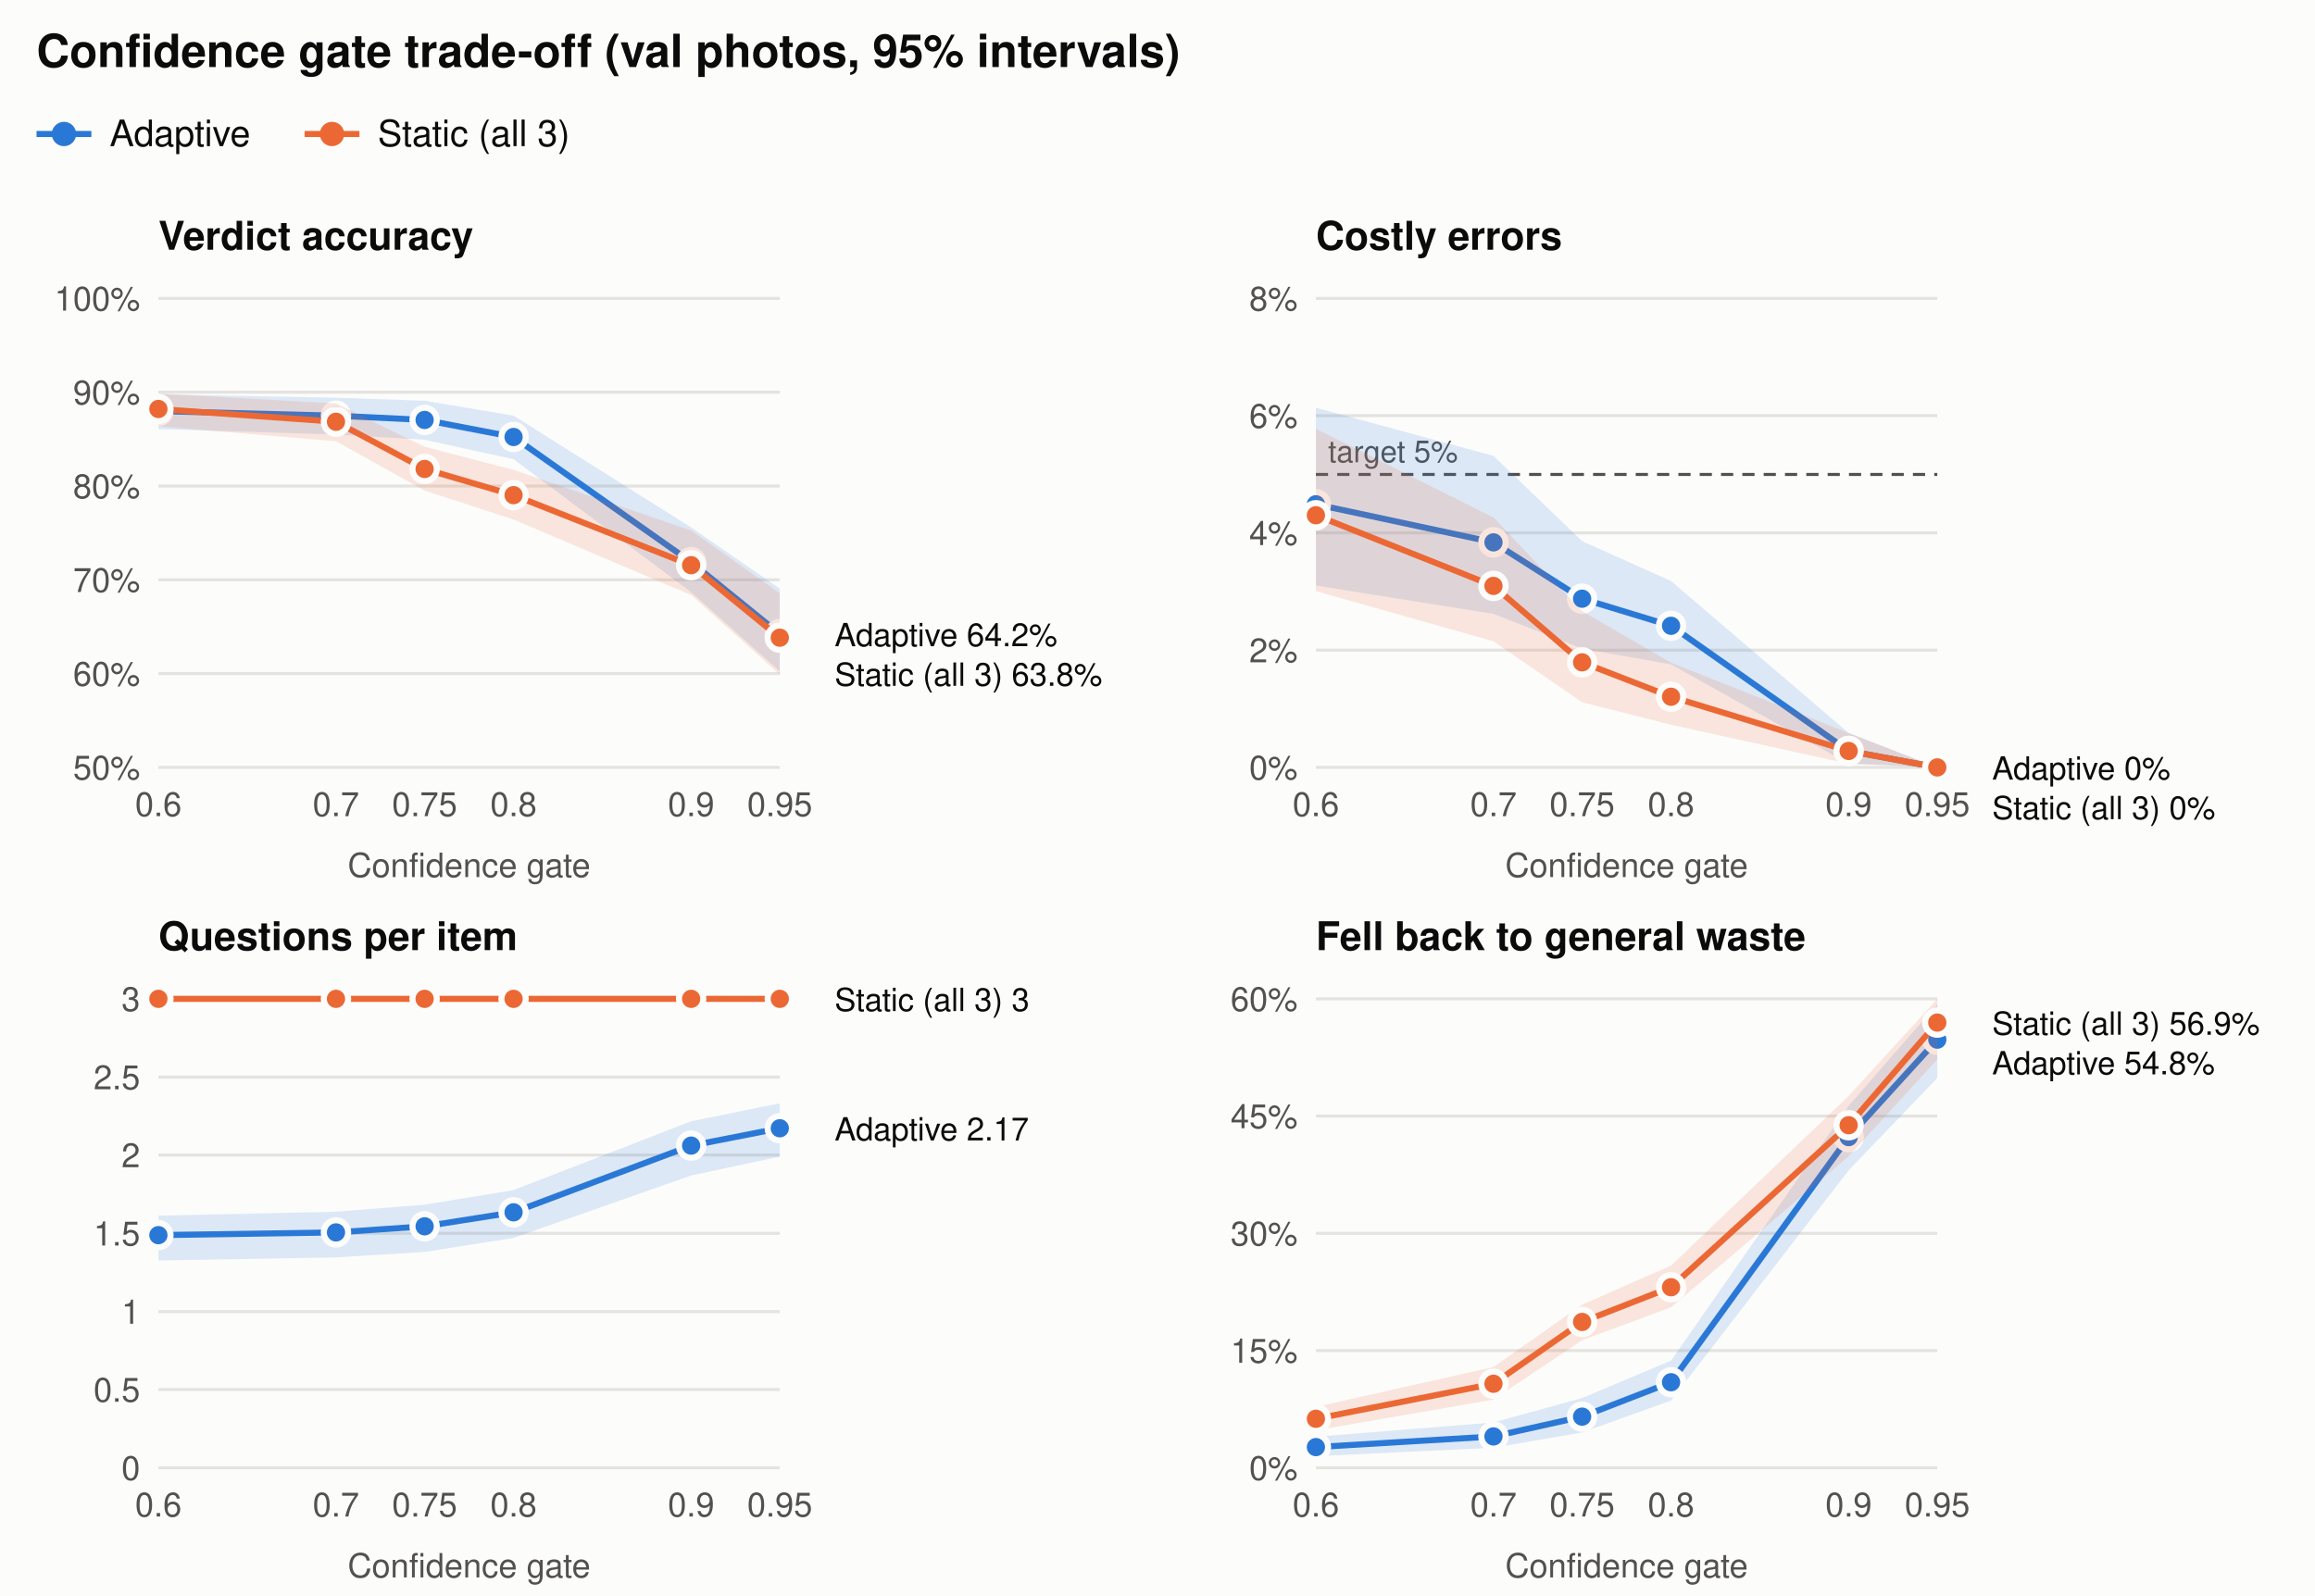
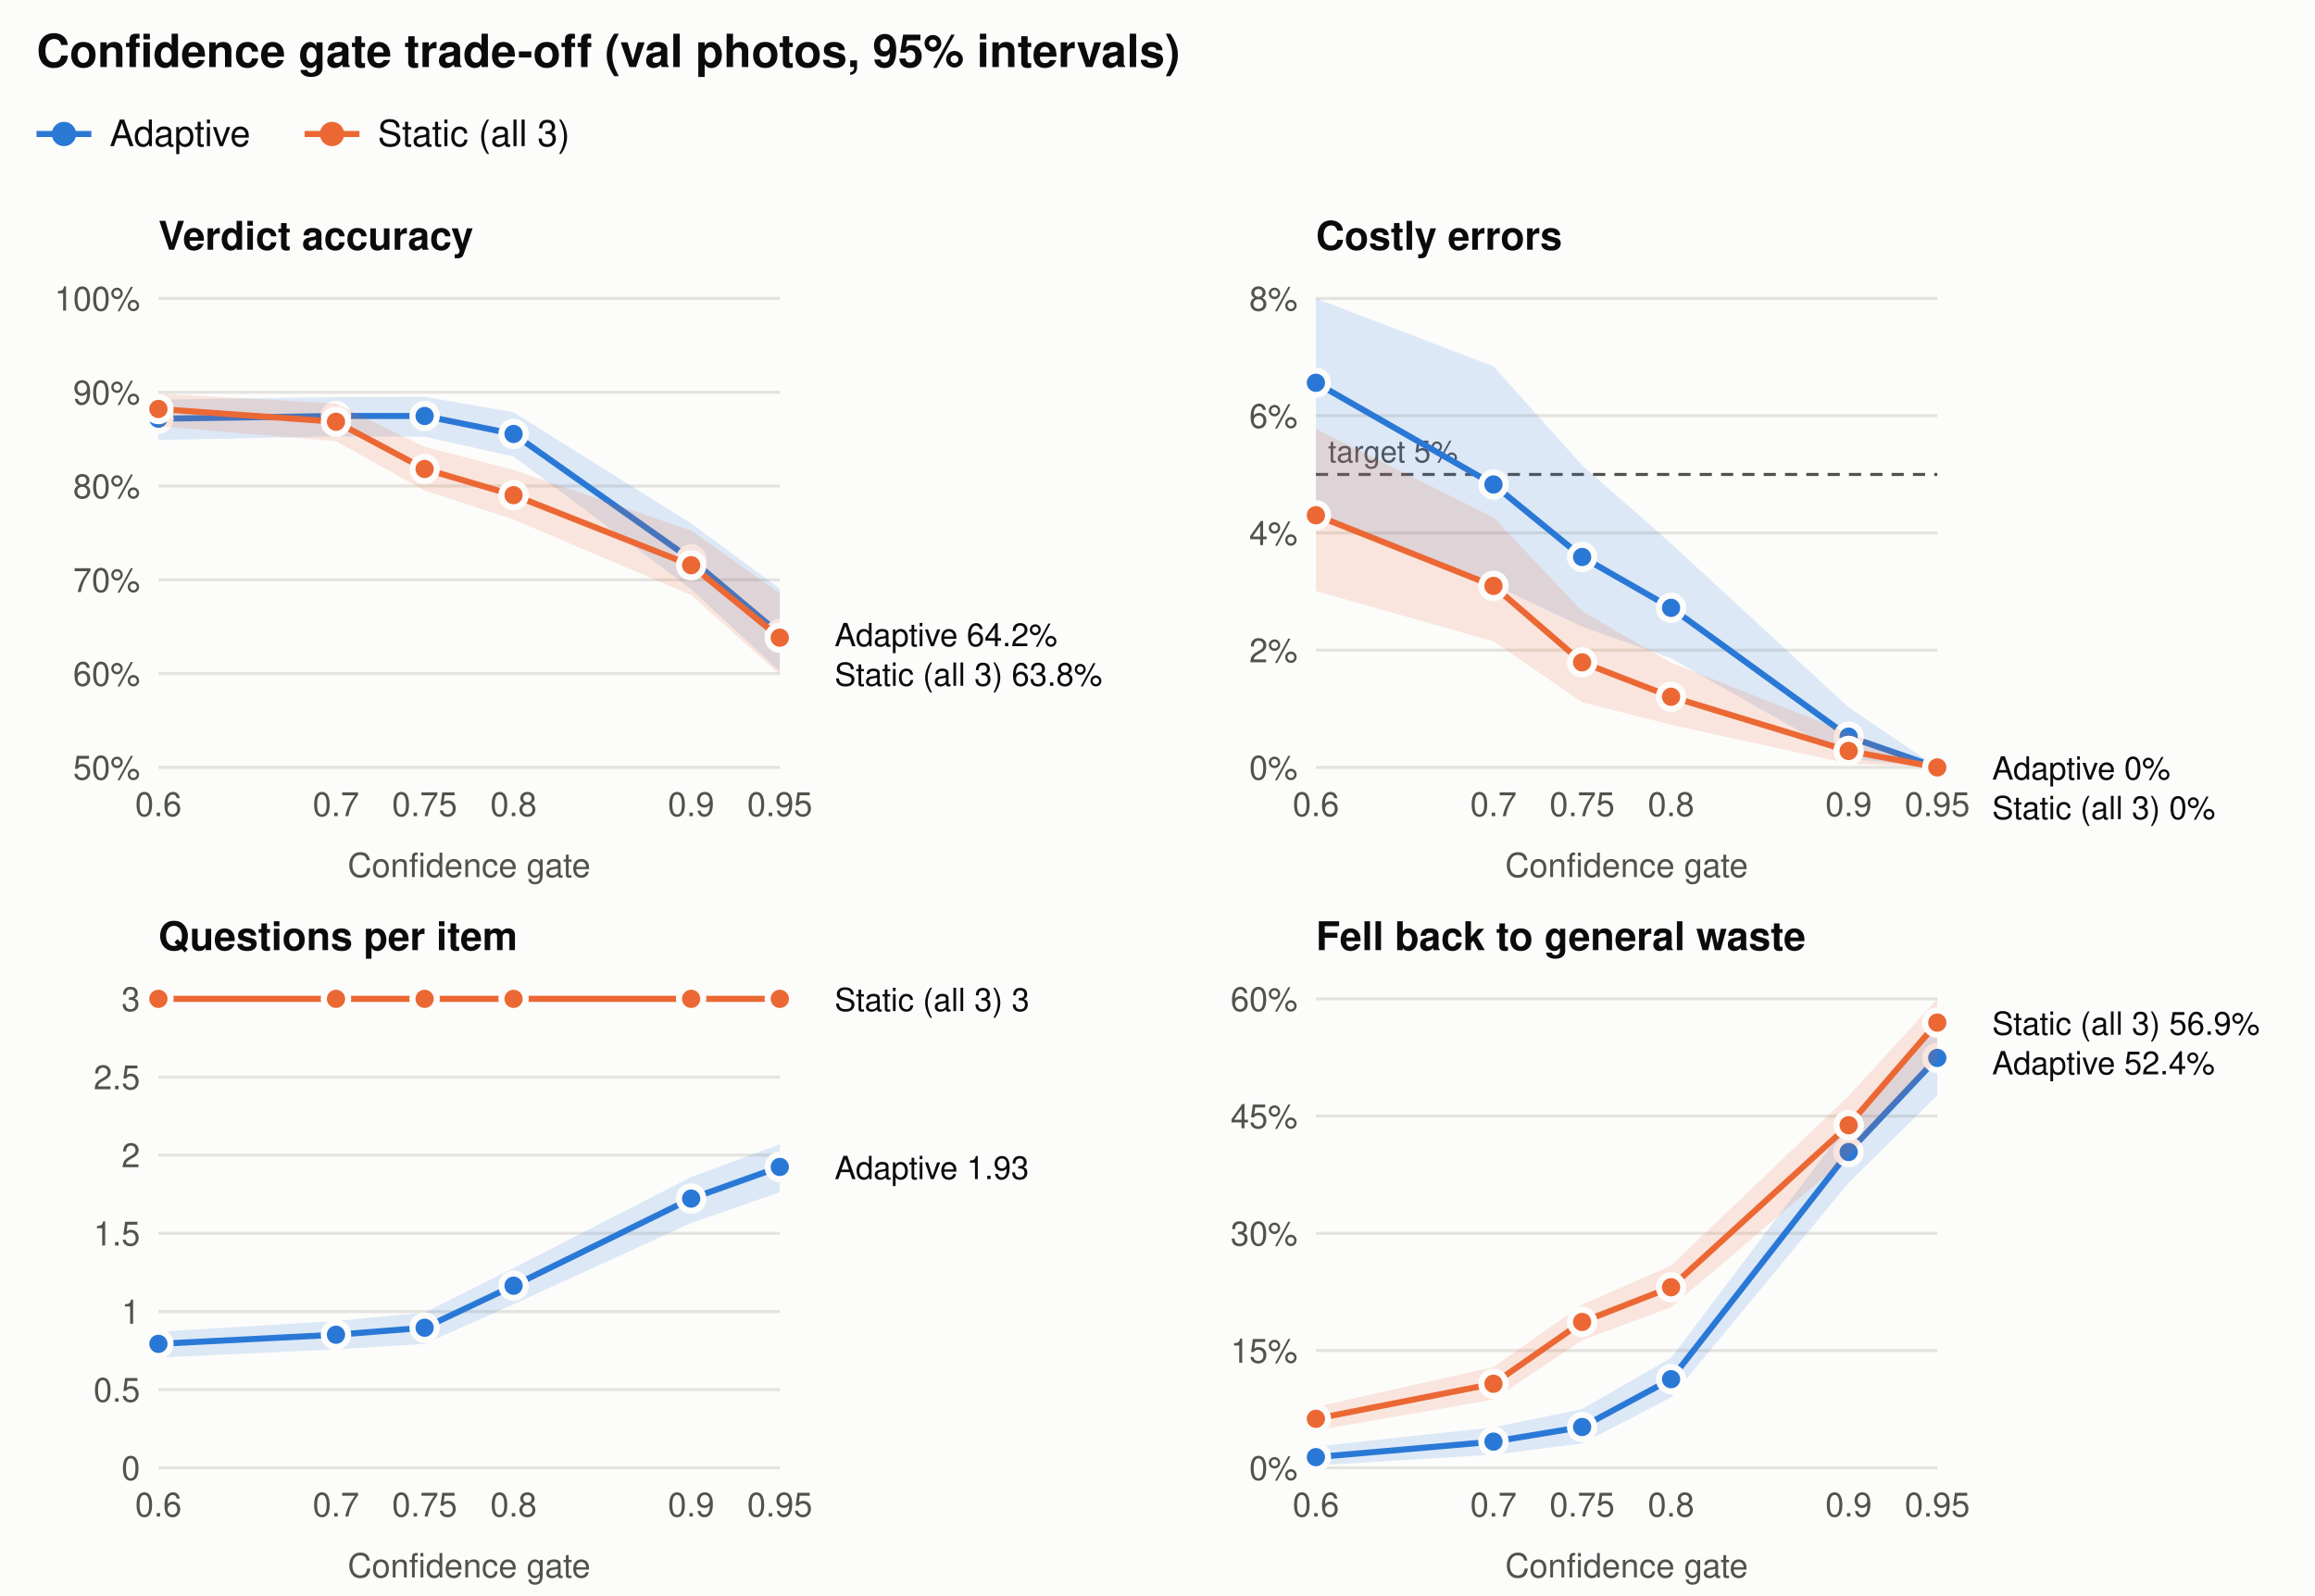
<svg xmlns="http://www.w3.org/2000/svg" width="760" height="524" viewBox="0 0 760 524" font-family="Helvetica, Arial, sans-serif" role="img" aria-label="Confidence gate trade-off (val photos, 95% intervals)">
  <rect width="760" height="524" fill="#fcfcfb" />
  <text x="12" y="22" font-size="15" font-weight="700" fill="#0b0b0b">Confidence gate trade-off (val photos, 95% intervals)</text>
  <line x1="12.0" x2="30.0" y1="44" y2="44" stroke="#2a78d6" stroke-width="2" />
  <circle cx="21.0" cy="44" r="4" fill="#2a78d6" />
  <text x="36.0" y="48" font-size="12" fill="#0b0b0b">Adaptive</text>
  <line x1="100.0" x2="118.0" y1="44" y2="44" stroke="#eb6834" stroke-width="2" />
  <circle cx="109.0" cy="44" r="4" fill="#eb6834" />
  <text x="124.0" y="48" font-size="12" fill="#0b0b0b">Static (all 3)</text>
  <text x="52" y="82" font-size="13" font-weight="600" fill="#0b0b0b">Verdict accuracy</text>
  <line x1="52" x2="256" y1="252.0" y2="252.0" stroke="#e4e3df" stroke-width="1" />
  <text x="46" y="256.0" font-size="11" text-anchor="end" fill="#52514e">50%</text>
  <line x1="52" x2="256" y1="221.2" y2="221.2" stroke="#e4e3df" stroke-width="1" />
  <text x="46" y="225.2" font-size="11" text-anchor="end" fill="#52514e">60%</text>
  <line x1="52" x2="256" y1="190.4" y2="190.4" stroke="#e4e3df" stroke-width="1" />
  <text x="46" y="194.4" font-size="11" text-anchor="end" fill="#52514e">70%</text>
  <line x1="52" x2="256" y1="159.6" y2="159.6" stroke="#e4e3df" stroke-width="1" />
  <text x="46" y="163.6" font-size="11" text-anchor="end" fill="#52514e">80%</text>
  <line x1="52" x2="256" y1="128.8" y2="128.8" stroke="#e4e3df" stroke-width="1" />
  <text x="46" y="132.8" font-size="11" text-anchor="end" fill="#52514e">90%</text>
  <line x1="52" x2="256" y1="98.0" y2="98.0" stroke="#e4e3df" stroke-width="1" />
  <text x="46" y="102.0" font-size="11" text-anchor="end" fill="#52514e">100%</text>
  <text x="52.0" y="268" font-size="11" text-anchor="middle" fill="#52514e">0.6</text>
  <text x="110.3" y="268" font-size="11" text-anchor="middle" fill="#52514e">0.7</text>
  <text x="139.4" y="268" font-size="11" text-anchor="middle" fill="#52514e">0.75</text>
  <text x="168.6" y="268" font-size="11" text-anchor="middle" fill="#52514e">0.8</text>
  <text x="226.9" y="268" font-size="11" text-anchor="middle" fill="#52514e">0.9</text>
  <text x="256.0" y="268" font-size="11" text-anchor="middle" fill="#52514e">0.95</text>
  <text x="154.0" y="288" font-size="11" text-anchor="middle" fill="#52514e">Confidence gate</text>
-   <polygon points="52.0,129.5 110.3,130.6 139.4,131.6 168.6,136.5 226.9,173.2 256.0,193.3 256.0,220.5 226.9,194.5 168.6,150.8 139.4,144.4 110.3,142.7 52.0,140.9" fill="#2a78d6" fill-opacity="0.15" stroke="none" />
-   <polyline points="52.0,135.0 110.3,136.5 139.4,137.9 168.6,143.5 226.9,184.6 256.0,208.2" fill="none" stroke="#2a78d6" stroke-width="2" stroke-linejoin="round" stroke-linecap="round" />
-   <circle cx="52.0" cy="135.0" r="4" fill="#2a78d6" stroke="#fcfcfb" stroke-width="2" />
-   <circle cx="110.3" cy="136.5" r="4" fill="#2a78d6" stroke="#fcfcfb" stroke-width="2" />
-   <circle cx="139.4" cy="137.9" r="4" fill="#2a78d6" stroke="#fcfcfb" stroke-width="2" />
-   <circle cx="168.6" cy="143.5" r="4" fill="#2a78d6" stroke="#fcfcfb" stroke-width="2" />
-   <circle cx="226.9" cy="184.6" r="4" fill="#2a78d6" stroke="#fcfcfb" stroke-width="2" />
+   <polygon points="52.0,131.2 110.3,130.4 139.4,130.3 168.6,135.4 226.9,171.9 256.0,193.3 256.0,220.5 226.9,193.5 168.6,149.9 139.4,143.4 110.3,143.3 52.0,144.5" fill="#2a78d6" fill-opacity="0.15" stroke="none" />
+   <polyline points="52.0,137.5 110.3,136.6 139.4,136.6 168.6,142.5 226.9,183.7 256.0,208.2" fill="none" stroke="#2a78d6" stroke-width="2" stroke-linejoin="round" stroke-linecap="round" />
+   <circle cx="52.0" cy="137.5" r="4" fill="#2a78d6" stroke="#fcfcfb" stroke-width="2" />
+   <circle cx="110.3" cy="136.6" r="4" fill="#2a78d6" stroke="#fcfcfb" stroke-width="2" />
+   <circle cx="139.4" cy="136.6" r="4" fill="#2a78d6" stroke="#fcfcfb" stroke-width="2" />
+   <circle cx="168.6" cy="142.5" r="4" fill="#2a78d6" stroke="#fcfcfb" stroke-width="2" />
+   <circle cx="226.9" cy="183.7" r="4" fill="#2a78d6" stroke="#fcfcfb" stroke-width="2" />
  <circle cx="256.0" cy="208.2" r="4" fill="#2a78d6" stroke="#fcfcfb" stroke-width="2" />
  <polygon points="52.0,129.2 110.3,132.5 139.4,146.7 168.6,154.3 226.9,174.2 256.0,194.8 256.0,221.5 226.9,195.4 168.6,170.6 139.4,161.1 110.3,144.9 52.0,140.0" fill="#eb6834" fill-opacity="0.15" stroke="none" />
  <polyline points="52.0,134.3 110.3,138.5 139.4,154.0 168.6,162.6 226.9,185.6 256.0,209.4" fill="none" stroke="#eb6834" stroke-width="2" stroke-linejoin="round" stroke-linecap="round" />
  <circle cx="52.0" cy="134.3" r="4" fill="#eb6834" stroke="#fcfcfb" stroke-width="2" />
  <circle cx="110.3" cy="138.5" r="4" fill="#eb6834" stroke="#fcfcfb" stroke-width="2" />
  <circle cx="139.4" cy="154.0" r="4" fill="#eb6834" stroke="#fcfcfb" stroke-width="2" />
  <circle cx="168.6" cy="162.6" r="4" fill="#eb6834" stroke="#fcfcfb" stroke-width="2" />
  <circle cx="226.9" cy="185.6" r="4" fill="#eb6834" stroke="#fcfcfb" stroke-width="2" />
  <circle cx="256.0" cy="209.4" r="4" fill="#eb6834" stroke="#fcfcfb" stroke-width="2" />
  <text x="274" y="212.2" font-size="10.5" fill="#0b0b0b">Adaptive 64.2%</text>
  <text x="274" y="225.2" font-size="10.5" fill="#0b0b0b">Static (all 3) 63.8%</text>
  <text x="432" y="82" font-size="13" font-weight="600" fill="#0b0b0b">Costly errors</text>
  <line x1="432" x2="636" y1="252.0" y2="252.0" stroke="#e4e3df" stroke-width="1" />
  <text x="426" y="256.0" font-size="11" text-anchor="end" fill="#52514e">0%</text>
  <line x1="432" x2="636" y1="213.5" y2="213.5" stroke="#e4e3df" stroke-width="1" />
  <text x="426" y="217.5" font-size="11" text-anchor="end" fill="#52514e">2%</text>
  <line x1="432" x2="636" y1="175.0" y2="175.0" stroke="#e4e3df" stroke-width="1" />
  <text x="426" y="179.0" font-size="11" text-anchor="end" fill="#52514e">4%</text>
  <line x1="432" x2="636" y1="136.5" y2="136.5" stroke="#e4e3df" stroke-width="1" />
  <text x="426" y="140.5" font-size="11" text-anchor="end" fill="#52514e">6%</text>
  <line x1="432" x2="636" y1="98.0" y2="98.0" stroke="#e4e3df" stroke-width="1" />
  <text x="426" y="102.0" font-size="11" text-anchor="end" fill="#52514e">8%</text>
  <text x="432.0" y="268" font-size="11" text-anchor="middle" fill="#52514e">0.6</text>
  <text x="490.3" y="268" font-size="11" text-anchor="middle" fill="#52514e">0.7</text>
  <text x="519.4" y="268" font-size="11" text-anchor="middle" fill="#52514e">0.75</text>
  <text x="548.6" y="268" font-size="11" text-anchor="middle" fill="#52514e">0.8</text>
  <text x="606.9" y="268" font-size="11" text-anchor="middle" fill="#52514e">0.9</text>
  <text x="636.0" y="268" font-size="11" text-anchor="middle" fill="#52514e">0.95</text>
  <text x="534.0" y="288" font-size="11" text-anchor="middle" fill="#52514e">Confidence gate</text>
  <line x1="432" x2="636" y1="155.8" y2="155.8" stroke="#52514e" stroke-width="1" stroke-dasharray="4 3" />
  <text x="436" y="151.8" font-size="10" fill="#52514e">target 5%</text>
-   <polygon points="432.0,133.9 490.3,149.7 519.4,177.7 548.6,190.8 606.9,240.7 636.0,252.0 636.0,252.0 606.9,250.8 548.6,218.2 519.4,213.0 490.3,201.6 432.0,192.3" fill="#2a78d6" fill-opacity="0.15" stroke="none" />
-   <polyline points="432.0,165.6 490.3,178.1 519.4,196.6 548.6,205.5 606.9,246.6 636.0,252.0" fill="none" stroke="#2a78d6" stroke-width="2" stroke-linejoin="round" stroke-linecap="round" />
-   <circle cx="432.0" cy="165.6" r="4" fill="#2a78d6" stroke="#fcfcfb" stroke-width="2" />
-   <circle cx="490.3" cy="178.1" r="4" fill="#2a78d6" stroke="#fcfcfb" stroke-width="2" />
-   <circle cx="519.4" cy="196.6" r="4" fill="#2a78d6" stroke="#fcfcfb" stroke-width="2" />
-   <circle cx="548.6" cy="205.5" r="4" fill="#2a78d6" stroke="#fcfcfb" stroke-width="2" />
-   <circle cx="606.9" cy="246.6" r="4" fill="#2a78d6" stroke="#fcfcfb" stroke-width="2" />
+   <polygon points="432.0,98.0 490.3,120.3 519.4,152.8 548.6,178.5 606.9,232.3 636.0,252.0 636.0,252.0 606.9,249.2 548.6,216.2 519.4,205.8 490.3,192.0 432.0,170.3" fill="#2a78d6" fill-opacity="0.15" stroke="none" />
+   <polyline points="432.0,125.7 490.3,159.1 519.4,182.9 548.6,199.6 606.9,241.9 636.0,252.0" fill="none" stroke="#2a78d6" stroke-width="2" stroke-linejoin="round" stroke-linecap="round" />
+   <circle cx="432.0" cy="125.7" r="4" fill="#2a78d6" stroke="#fcfcfb" stroke-width="2" />
+   <circle cx="490.3" cy="159.1" r="4" fill="#2a78d6" stroke="#fcfcfb" stroke-width="2" />
+   <circle cx="519.4" cy="182.9" r="4" fill="#2a78d6" stroke="#fcfcfb" stroke-width="2" />
+   <circle cx="548.6" cy="199.6" r="4" fill="#2a78d6" stroke="#fcfcfb" stroke-width="2" />
+   <circle cx="606.9" cy="241.9" r="4" fill="#2a78d6" stroke="#fcfcfb" stroke-width="2" />
  <circle cx="636.0" cy="252.0" r="4" fill="#2a78d6" stroke="#fcfcfb" stroke-width="2" />
  <polygon points="432.0,140.8 490.3,169.9 519.4,200.7 548.6,217.6 606.9,240.7 636.0,252.0 636.0,252.0 606.9,250.8 548.6,238.0 519.4,230.6 490.3,210.6 432.0,194.1" fill="#eb6834" fill-opacity="0.15" stroke="none" />
  <polyline points="432.0,169.2 490.3,192.4 519.4,217.5 548.6,228.8 606.9,246.6 636.0,252.0" fill="none" stroke="#eb6834" stroke-width="2" stroke-linejoin="round" stroke-linecap="round" />
  <circle cx="432.0" cy="169.2" r="4" fill="#eb6834" stroke="#fcfcfb" stroke-width="2" />
  <circle cx="490.3" cy="192.4" r="4" fill="#eb6834" stroke="#fcfcfb" stroke-width="2" />
  <circle cx="519.4" cy="217.5" r="4" fill="#eb6834" stroke="#fcfcfb" stroke-width="2" />
  <circle cx="548.6" cy="228.8" r="4" fill="#eb6834" stroke="#fcfcfb" stroke-width="2" />
  <circle cx="606.9" cy="246.6" r="4" fill="#eb6834" stroke="#fcfcfb" stroke-width="2" />
  <circle cx="636.0" cy="252.0" r="4" fill="#eb6834" stroke="#fcfcfb" stroke-width="2" />
  <text x="654" y="256.0" font-size="10.5" fill="#0b0b0b">Adaptive 0%</text>
  <text x="654" y="269.0" font-size="10.5" fill="#0b0b0b">Static (all 3) 0%</text>
  <text x="52" y="312" font-size="13" font-weight="600" fill="#0b0b0b">Questions per item</text>
  <line x1="52" x2="256" y1="482.0" y2="482.0" stroke="#e4e3df" stroke-width="1" />
  <text x="46" y="486.0" font-size="11" text-anchor="end" fill="#52514e">0</text>
  <line x1="52" x2="256" y1="456.3" y2="456.3" stroke="#e4e3df" stroke-width="1" />
  <text x="46" y="460.3" font-size="11" text-anchor="end" fill="#52514e">0.5</text>
  <line x1="52" x2="256" y1="430.7" y2="430.7" stroke="#e4e3df" stroke-width="1" />
  <text x="46" y="434.7" font-size="11" text-anchor="end" fill="#52514e">1</text>
  <line x1="52" x2="256" y1="405.0" y2="405.0" stroke="#e4e3df" stroke-width="1" />
  <text x="46" y="409.0" font-size="11" text-anchor="end" fill="#52514e">1.5</text>
  <line x1="52" x2="256" y1="379.3" y2="379.3" stroke="#e4e3df" stroke-width="1" />
  <text x="46" y="383.3" font-size="11" text-anchor="end" fill="#52514e">2</text>
  <line x1="52" x2="256" y1="353.7" y2="353.7" stroke="#e4e3df" stroke-width="1" />
  <text x="46" y="357.7" font-size="11" text-anchor="end" fill="#52514e">2.5</text>
  <line x1="52" x2="256" y1="328.0" y2="328.0" stroke="#e4e3df" stroke-width="1" />
  <text x="46" y="332.0" font-size="11" text-anchor="end" fill="#52514e">3</text>
  <text x="52.0" y="498" font-size="11" text-anchor="middle" fill="#52514e">0.6</text>
  <text x="110.3" y="498" font-size="11" text-anchor="middle" fill="#52514e">0.7</text>
  <text x="139.4" y="498" font-size="11" text-anchor="middle" fill="#52514e">0.75</text>
  <text x="168.6" y="498" font-size="11" text-anchor="middle" fill="#52514e">0.8</text>
  <text x="226.9" y="498" font-size="11" text-anchor="middle" fill="#52514e">0.9</text>
  <text x="256.0" y="498" font-size="11" text-anchor="middle" fill="#52514e">0.95</text>
  <text x="154.0" y="518" font-size="11" text-anchor="middle" fill="#52514e">Confidence gate</text>
-   <polygon points="52.0,399.2 110.3,397.9 139.4,395.6 168.6,390.8 226.9,368.2 256.0,362.3 256.0,379.8 226.9,386.0 168.6,406.5 139.4,411.1 110.3,412.9 52.0,413.9" fill="#2a78d6" fill-opacity="0.15" stroke="none" />
-   <polyline points="52.0,405.6 110.3,404.7 139.4,402.7 168.6,398.1 226.9,376.2 256.0,370.5" fill="none" stroke="#2a78d6" stroke-width="2" stroke-linejoin="round" stroke-linecap="round" />
-   <circle cx="52.0" cy="405.6" r="4" fill="#2a78d6" stroke="#fcfcfb" stroke-width="2" />
-   <circle cx="110.3" cy="404.7" r="4" fill="#2a78d6" stroke="#fcfcfb" stroke-width="2" />
-   <circle cx="139.4" cy="402.7" r="4" fill="#2a78d6" stroke="#fcfcfb" stroke-width="2" />
-   <circle cx="168.6" cy="398.1" r="4" fill="#2a78d6" stroke="#fcfcfb" stroke-width="2" />
-   <circle cx="226.9" cy="376.2" r="4" fill="#2a78d6" stroke="#fcfcfb" stroke-width="2" />
-   <circle cx="256.0" cy="370.5" r="4" fill="#2a78d6" stroke="#fcfcfb" stroke-width="2" />
+   <polygon points="52.0,437.3 110.3,433.8 139.4,431.0 168.6,416.4 226.9,386.5 256.0,375.8 256.0,391.5 226.9,401.6 168.6,428.3 139.4,441.3 110.3,443.1 52.0,445.8" fill="#2a78d6" fill-opacity="0.15" stroke="none" />
+   <polyline points="52.0,441.3 110.3,438.3 139.4,436.0 168.6,422.2 226.9,393.6 256.0,383.2" fill="none" stroke="#2a78d6" stroke-width="2" stroke-linejoin="round" stroke-linecap="round" />
+   <circle cx="52.0" cy="441.3" r="4" fill="#2a78d6" stroke="#fcfcfb" stroke-width="2" />
+   <circle cx="110.3" cy="438.3" r="4" fill="#2a78d6" stroke="#fcfcfb" stroke-width="2" />
+   <circle cx="139.4" cy="436.0" r="4" fill="#2a78d6" stroke="#fcfcfb" stroke-width="2" />
+   <circle cx="168.6" cy="422.2" r="4" fill="#2a78d6" stroke="#fcfcfb" stroke-width="2" />
+   <circle cx="226.9" cy="393.6" r="4" fill="#2a78d6" stroke="#fcfcfb" stroke-width="2" />
+   <circle cx="256.0" cy="383.2" r="4" fill="#2a78d6" stroke="#fcfcfb" stroke-width="2" />
  <polygon points="52.0,328.0 110.3,328.0 139.4,328.0 168.6,328.0 226.9,328.0 256.0,328.0 256.0,328.0 226.9,328.0 168.6,328.0 139.4,328.0 110.3,328.0 52.0,328.0" fill="#eb6834" fill-opacity="0.15" stroke="none" />
  <polyline points="52.0,328.0 110.3,328.0 139.4,328.0 168.6,328.0 226.9,328.0 256.0,328.0" fill="none" stroke="#eb6834" stroke-width="2" stroke-linejoin="round" stroke-linecap="round" />
  <circle cx="52.0" cy="328.0" r="4" fill="#eb6834" stroke="#fcfcfb" stroke-width="2" />
  <circle cx="110.3" cy="328.0" r="4" fill="#eb6834" stroke="#fcfcfb" stroke-width="2" />
  <circle cx="139.4" cy="328.0" r="4" fill="#eb6834" stroke="#fcfcfb" stroke-width="2" />
  <circle cx="168.6" cy="328.0" r="4" fill="#eb6834" stroke="#fcfcfb" stroke-width="2" />
  <circle cx="226.9" cy="328.0" r="4" fill="#eb6834" stroke="#fcfcfb" stroke-width="2" />
  <circle cx="256.0" cy="328.0" r="4" fill="#eb6834" stroke="#fcfcfb" stroke-width="2" />
  <text x="274" y="332.0" font-size="10.5" fill="#0b0b0b">Static (all 3) 3</text>
-   <text x="274" y="374.5" font-size="10.5" fill="#0b0b0b">Adaptive 2.17</text>
+   <text x="274" y="387.2" font-size="10.5" fill="#0b0b0b">Adaptive 1.93</text>
  <text x="432" y="312" font-size="13" font-weight="600" fill="#0b0b0b">Fell back to general waste</text>
  <line x1="432" x2="636" y1="482.0" y2="482.0" stroke="#e4e3df" stroke-width="1" />
  <text x="426" y="486.0" font-size="11" text-anchor="end" fill="#52514e">0%</text>
  <line x1="432" x2="636" y1="443.5" y2="443.5" stroke="#e4e3df" stroke-width="1" />
  <text x="426" y="447.5" font-size="11" text-anchor="end" fill="#52514e">15%</text>
  <line x1="432" x2="636" y1="405.0" y2="405.0" stroke="#e4e3df" stroke-width="1" />
  <text x="426" y="409.0" font-size="11" text-anchor="end" fill="#52514e">30%</text>
  <line x1="432" x2="636" y1="366.5" y2="366.5" stroke="#e4e3df" stroke-width="1" />
  <text x="426" y="370.5" font-size="11" text-anchor="end" fill="#52514e">45%</text>
  <line x1="432" x2="636" y1="328.0" y2="328.0" stroke="#e4e3df" stroke-width="1" />
  <text x="426" y="332.0" font-size="11" text-anchor="end" fill="#52514e">60%</text>
  <text x="432.0" y="498" font-size="11" text-anchor="middle" fill="#52514e">0.6</text>
  <text x="490.3" y="498" font-size="11" text-anchor="middle" fill="#52514e">0.7</text>
  <text x="519.4" y="498" font-size="11" text-anchor="middle" fill="#52514e">0.75</text>
  <text x="548.6" y="498" font-size="11" text-anchor="middle" fill="#52514e">0.8</text>
  <text x="606.9" y="498" font-size="11" text-anchor="middle" fill="#52514e">0.9</text>
  <text x="636.0" y="498" font-size="11" text-anchor="middle" fill="#52514e">0.95</text>
  <text x="534.0" y="518" font-size="11" text-anchor="middle" fill="#52514e">Confidence gate</text>
-   <polygon points="432.0,471.8 490.3,467.1 519.4,459.1 548.6,446.8 606.9,363.1 636.0,329.7 636.0,354.0 606.9,384.3 548.6,459.9 519.4,470.4 490.3,475.4 432.0,478.2" fill="#2a78d6" fill-opacity="0.15" stroke="none" />
-   <polyline points="432.0,475.2 490.3,471.7 519.4,465.2 548.6,453.9 606.9,373.4 636.0,341.4" fill="none" stroke="#2a78d6" stroke-width="2" stroke-linejoin="round" stroke-linecap="round" />
-   <circle cx="432.0" cy="475.2" r="4" fill="#2a78d6" stroke="#fcfcfb" stroke-width="2" />
-   <circle cx="490.3" cy="471.7" r="4" fill="#2a78d6" stroke="#fcfcfb" stroke-width="2" />
-   <circle cx="519.4" cy="465.2" r="4" fill="#2a78d6" stroke="#fcfcfb" stroke-width="2" />
-   <circle cx="548.6" cy="453.9" r="4" fill="#2a78d6" stroke="#fcfcfb" stroke-width="2" />
-   <circle cx="606.9" cy="373.4" r="4" fill="#2a78d6" stroke="#fcfcfb" stroke-width="2" />
-   <circle cx="636.0" cy="341.4" r="4" fill="#2a78d6" stroke="#fcfcfb" stroke-width="2" />
+   <polygon points="432.0,475.0 490.3,468.7 519.4,462.7 548.6,445.9 606.9,368.7 636.0,336.7 636.0,359.7 606.9,388.4 548.6,458.9 519.4,474.0 490.3,477.7 432.0,481.2" fill="#2a78d6" fill-opacity="0.15" stroke="none" />
+   <polyline points="432.0,478.5 490.3,473.4 519.4,468.6 548.6,452.9 606.9,378.3 636.0,347.4" fill="none" stroke="#2a78d6" stroke-width="2" stroke-linejoin="round" stroke-linecap="round" />
+   <circle cx="432.0" cy="478.5" r="4" fill="#2a78d6" stroke="#fcfcfb" stroke-width="2" />
+   <circle cx="490.3" cy="473.4" r="4" fill="#2a78d6" stroke="#fcfcfb" stroke-width="2" />
+   <circle cx="519.4" cy="468.6" r="4" fill="#2a78d6" stroke="#fcfcfb" stroke-width="2" />
+   <circle cx="548.6" cy="452.9" r="4" fill="#2a78d6" stroke="#fcfcfb" stroke-width="2" />
+   <circle cx="606.9" cy="378.3" r="4" fill="#2a78d6" stroke="#fcfcfb" stroke-width="2" />
+   <circle cx="636.0" cy="347.4" r="4" fill="#2a78d6" stroke="#fcfcfb" stroke-width="2" />
  <polygon points="432.0,462.0 490.3,448.9 519.4,428.4 548.6,415.6 606.9,359.9 636.0,328.0 636.0,347.9 606.9,379.7 548.6,429.3 519.4,440.1 490.3,459.6 432.0,469.7" fill="#eb6834" fill-opacity="0.15" stroke="none" />
  <polyline points="432.0,465.9 490.3,454.4 519.4,434.1 548.6,422.7 606.9,369.5 636.0,335.8" fill="none" stroke="#eb6834" stroke-width="2" stroke-linejoin="round" stroke-linecap="round" />
  <circle cx="432.0" cy="465.9" r="4" fill="#eb6834" stroke="#fcfcfb" stroke-width="2" />
  <circle cx="490.3" cy="454.4" r="4" fill="#eb6834" stroke="#fcfcfb" stroke-width="2" />
  <circle cx="519.4" cy="434.1" r="4" fill="#eb6834" stroke="#fcfcfb" stroke-width="2" />
  <circle cx="548.6" cy="422.7" r="4" fill="#eb6834" stroke="#fcfcfb" stroke-width="2" />
  <circle cx="606.9" cy="369.5" r="4" fill="#eb6834" stroke="#fcfcfb" stroke-width="2" />
  <circle cx="636.0" cy="335.8" r="4" fill="#eb6834" stroke="#fcfcfb" stroke-width="2" />
  <text x="654" y="339.8" font-size="10.5" fill="#0b0b0b">Static (all 3) 56.9%</text>
-   <text x="654" y="352.8" font-size="10.5" fill="#0b0b0b">Adaptive 54.8%</text>
+   <text x="654" y="352.8" font-size="10.5" fill="#0b0b0b">Adaptive 52.4%</text>
</svg>
